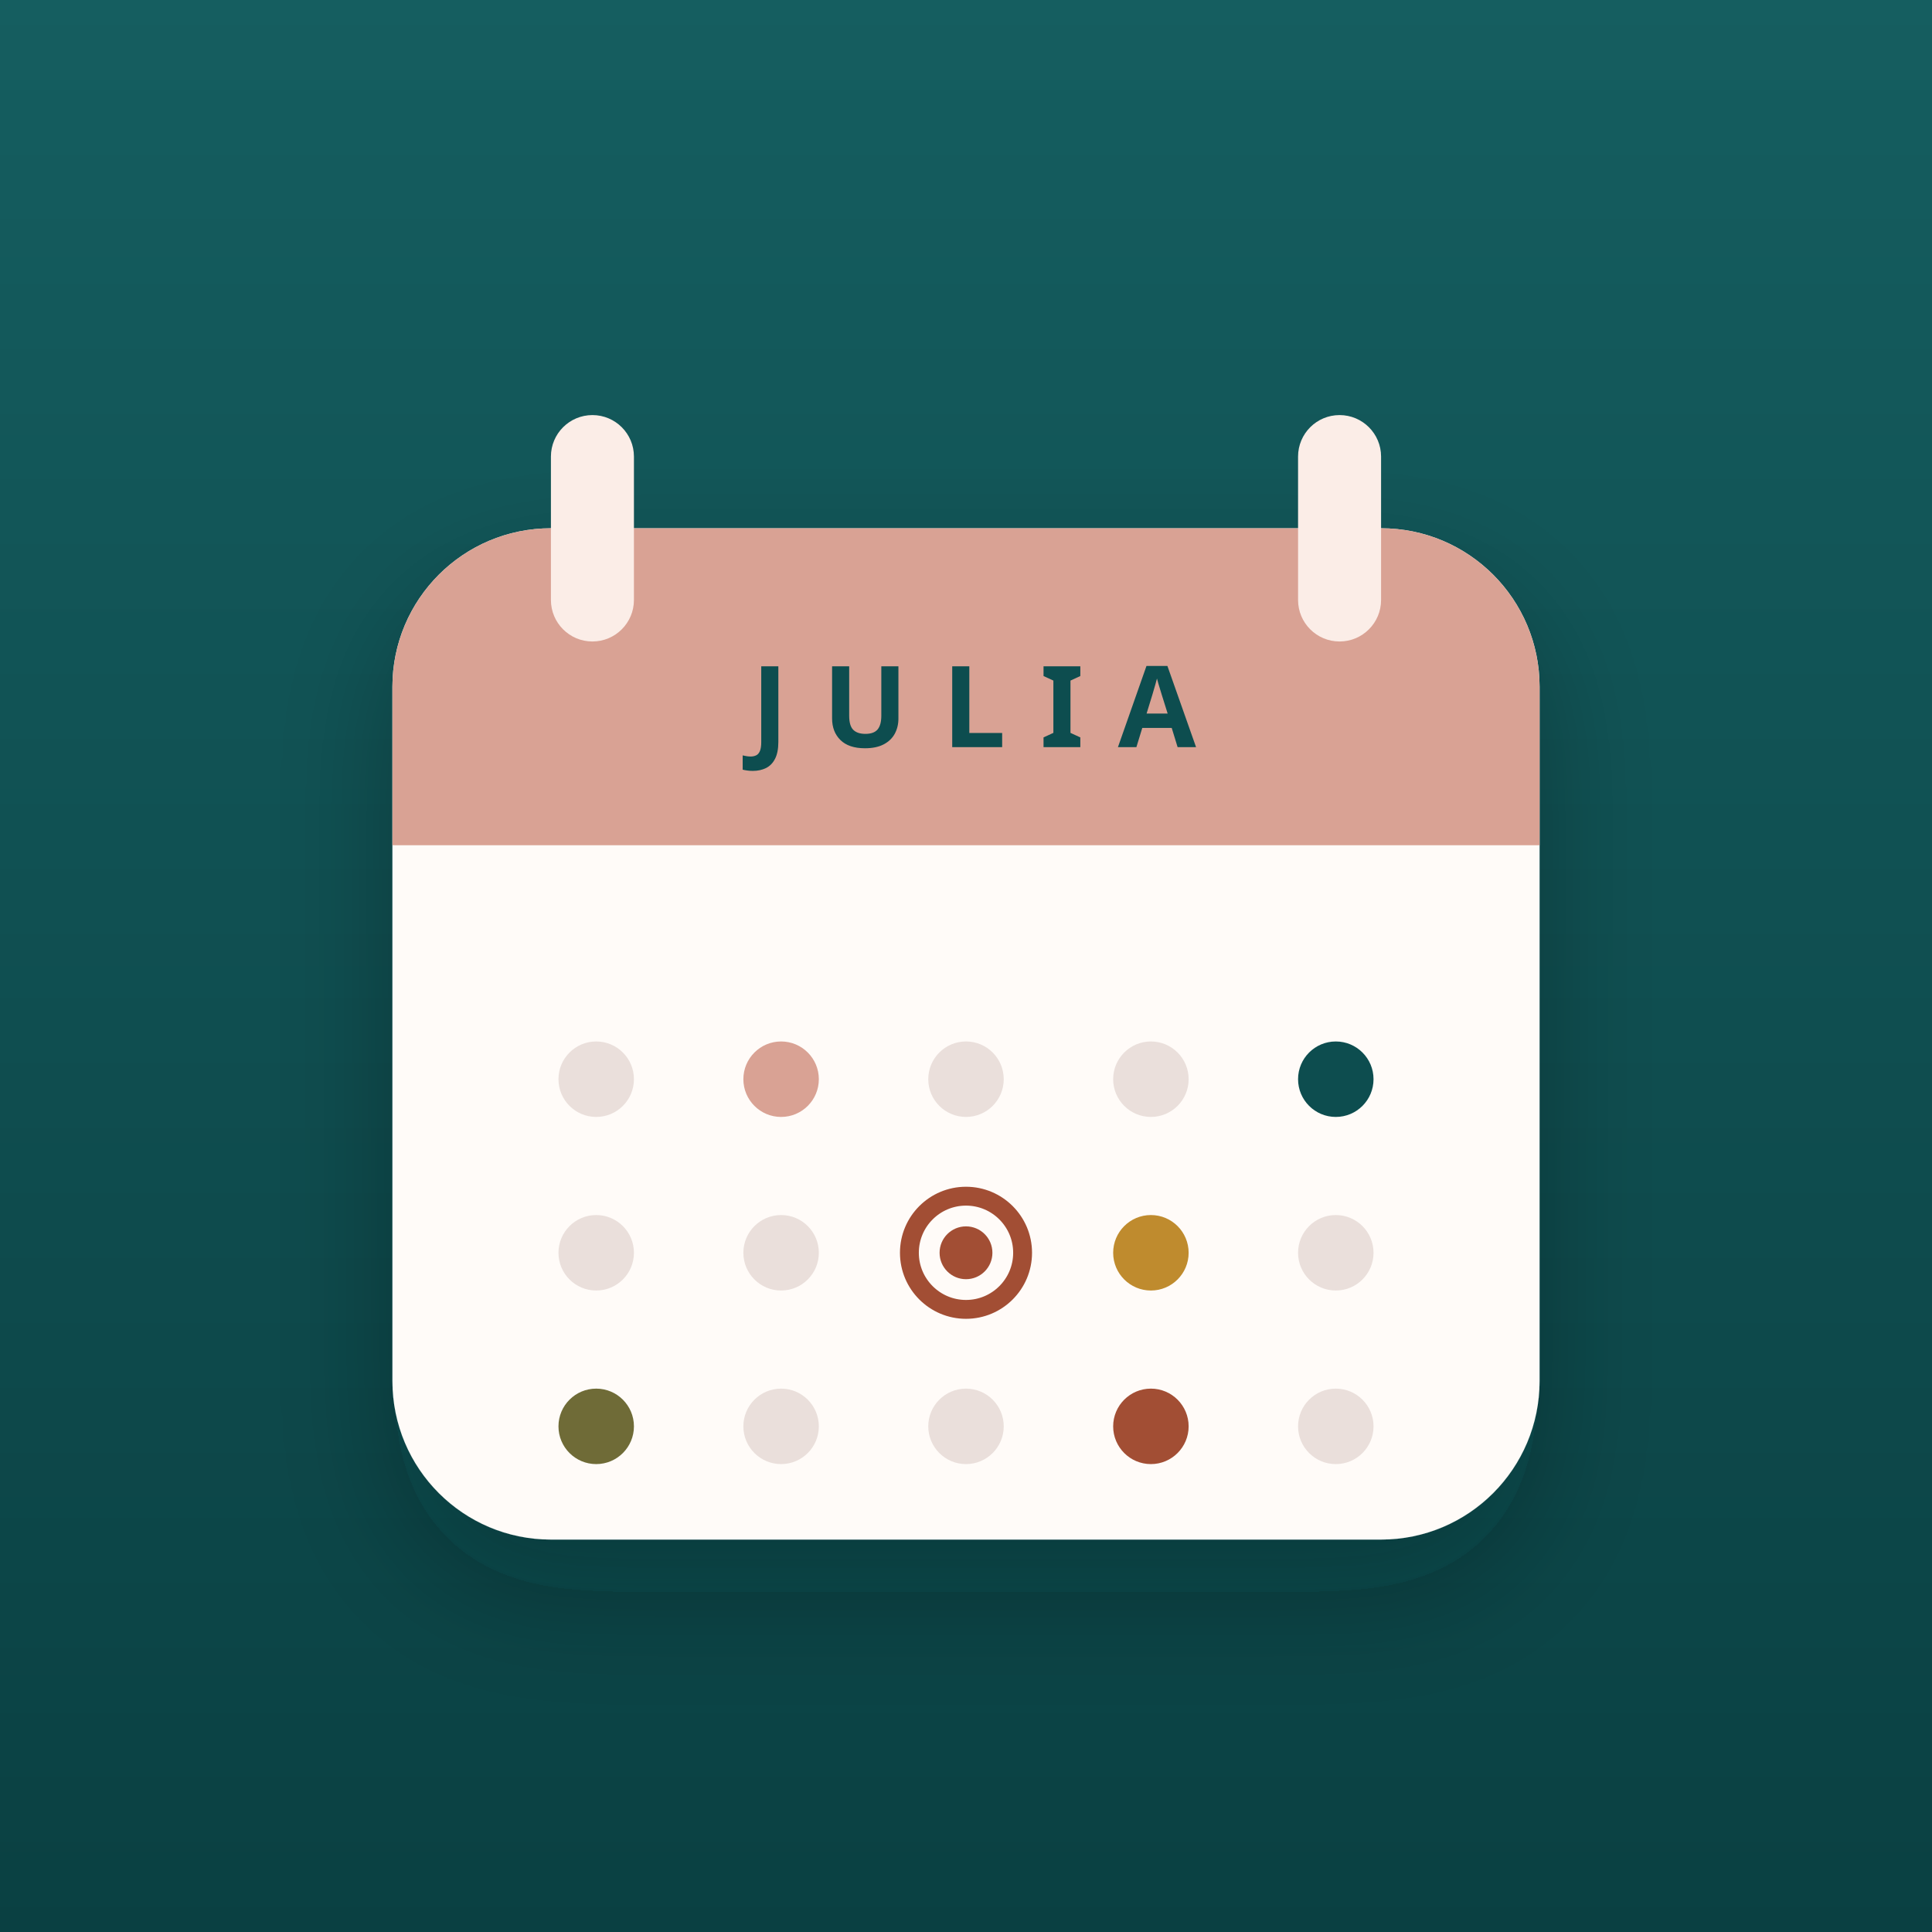
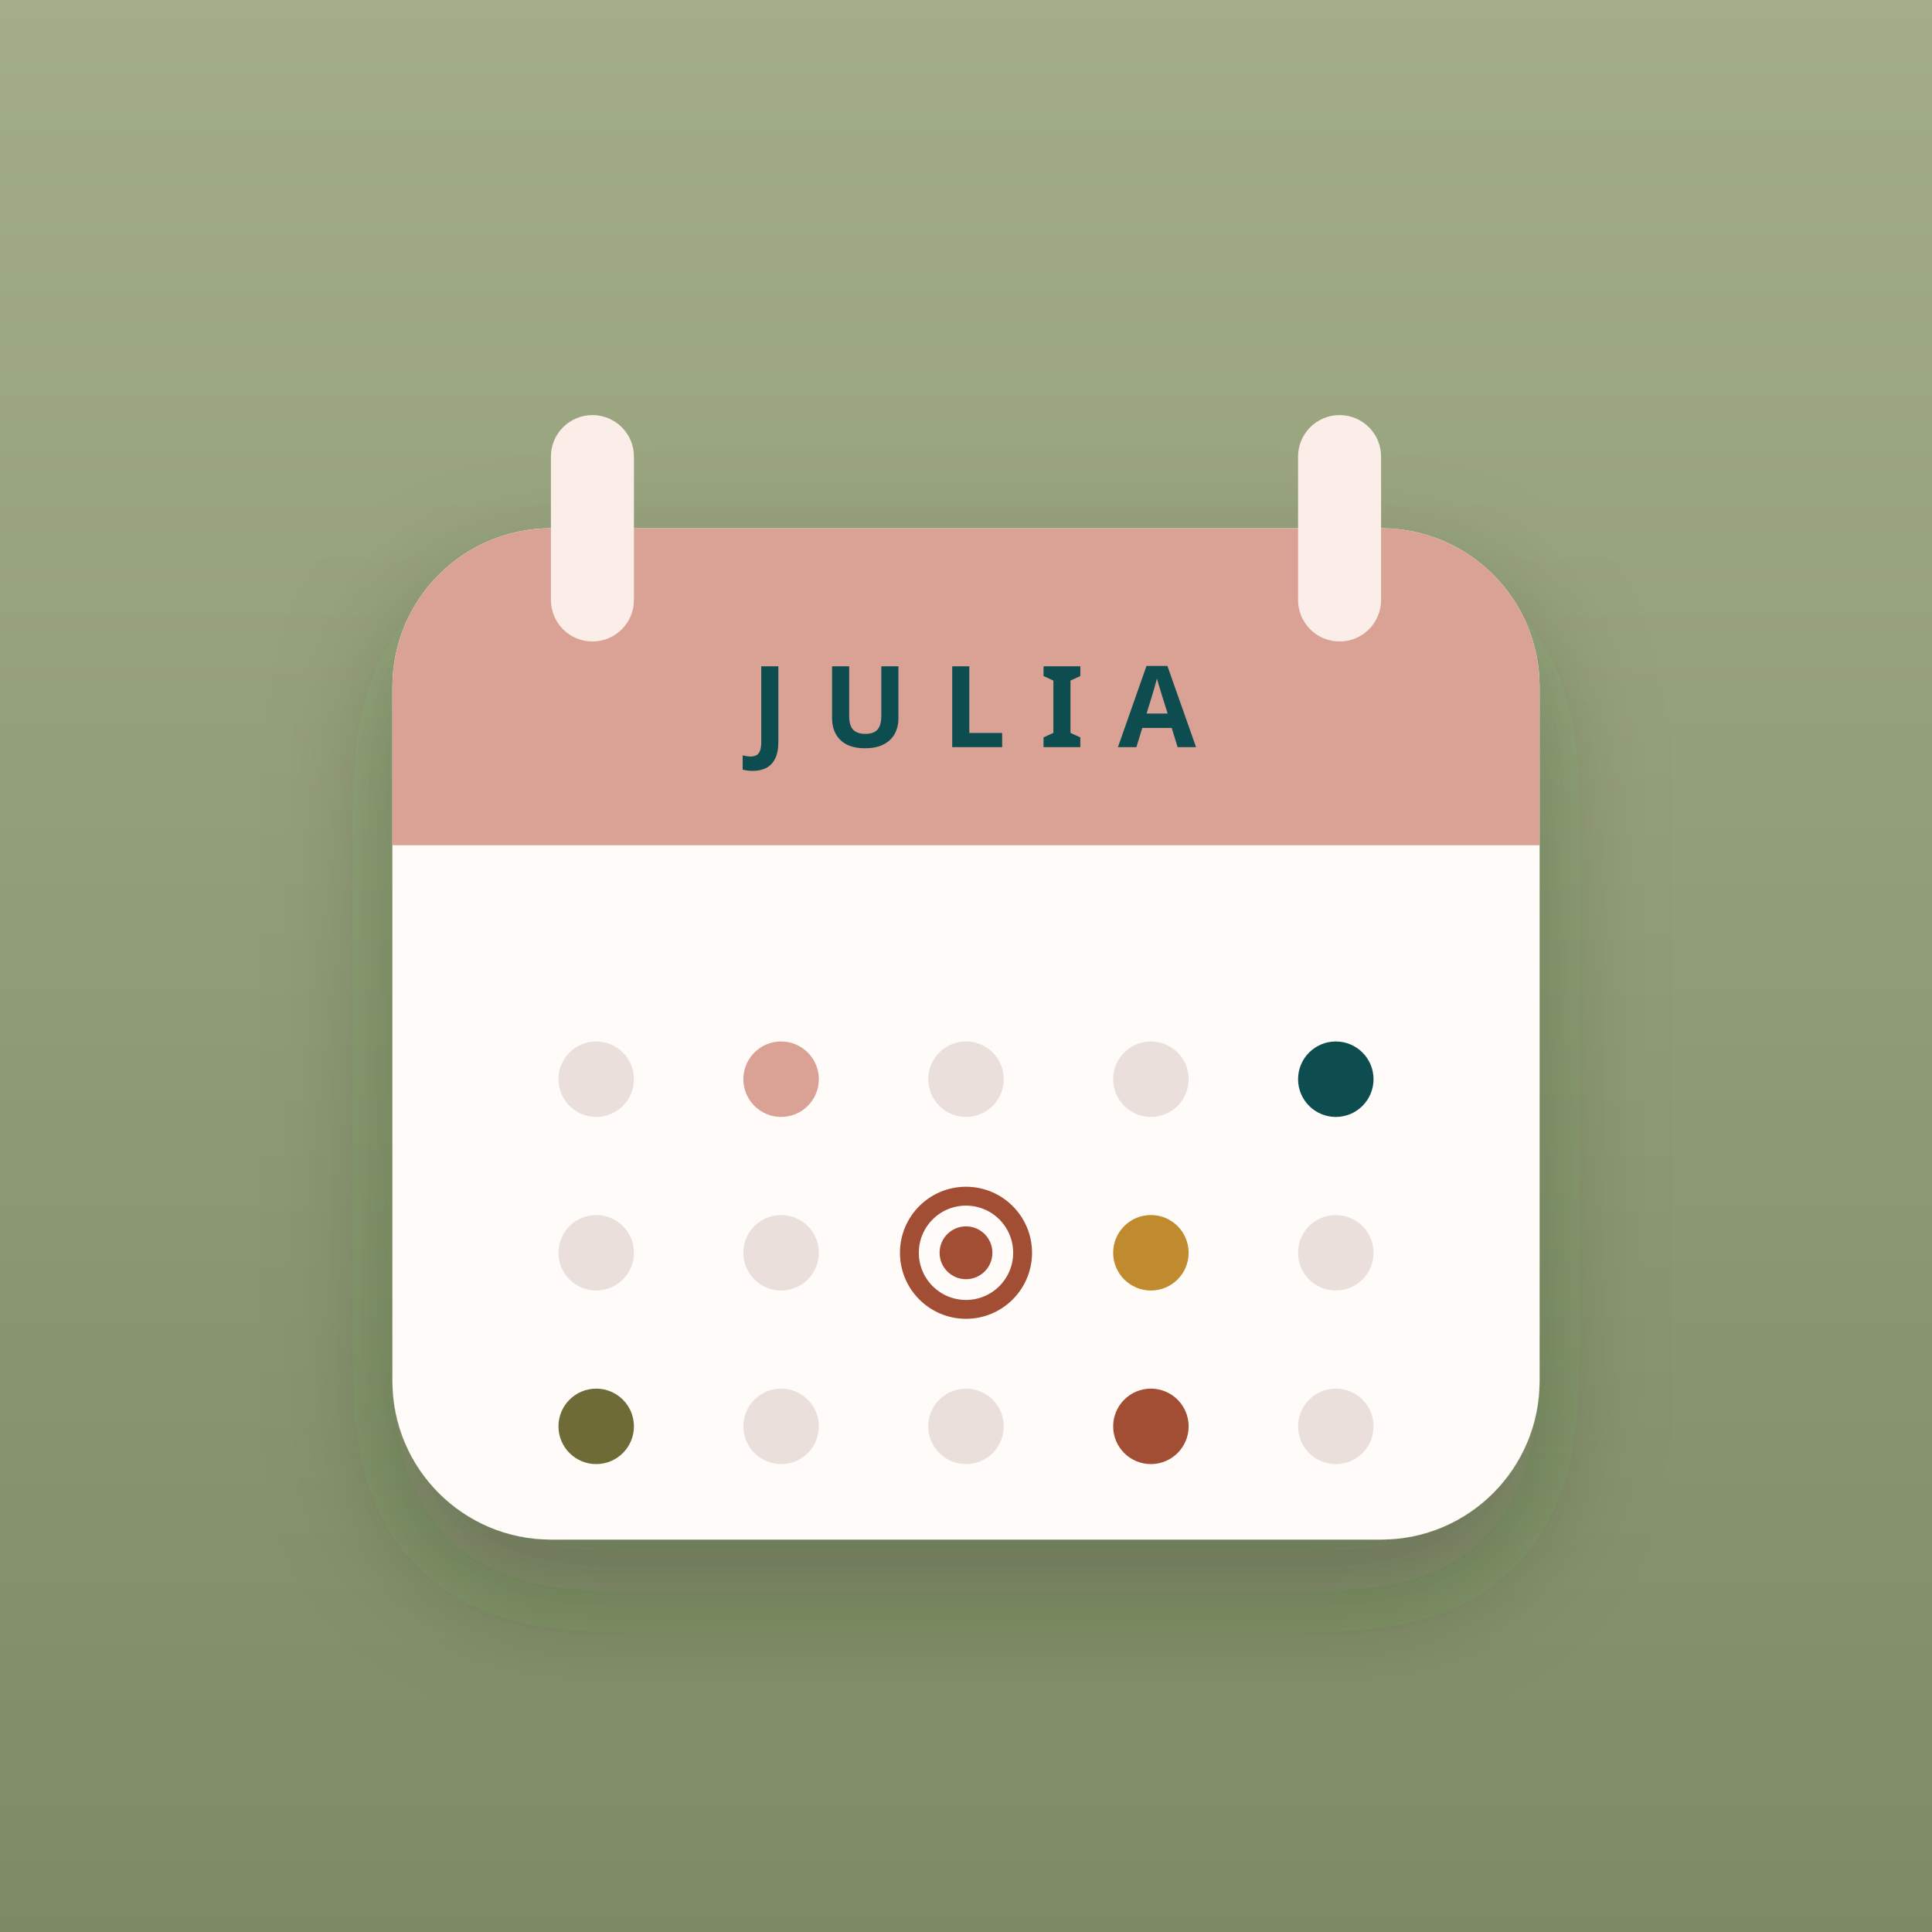
<svg xmlns="http://www.w3.org/2000/svg" viewBox="0 0 512 512">
  <defs>
-     <linearGradient id="bgf3" x1="0" y1="0" x2="0" y2="1">
-       <stop offset="0" stop-color="#155E60" />
-       <stop offset="1" stop-color="#0A4042" />
+     <linearGradient id="bgg2" x1="0" y1="0" x2="0" y2="1">
+       <stop offset="0" stop-color="#A3AE88" />
+       <stop offset="1" stop-color="#7D8A63" />
    </linearGradient>
-     <filter id="shf3" x="-20%" y="-20%" width="140%" height="150%">
-       <feDropShadow dx="0" dy="14" stdDeviation="16" flood-color="#021A1B" flood-opacity=".28" />
+     <filter id="shg2" x="-20%" y="-20%" width="140%" height="150%">
+       <feDropShadow dx="0" dy="14" stdDeviation="16" flood-color="#2A3320" flood-opacity=".28" />
    </filter>
  </defs>
-   <rect width="512" height="512" fill="url(#bgf3)" />
-   <g filter="url(#shf3)">
+   <rect width="512" height="512" fill="url(#bgg2)" />
+   <g filter="url(#shg2)">
    <rect x="104" y="140" width="304" height="268" rx="42" fill="#FFFBF8" />
  </g>
  <path d="M104 182 a42 42 0 0 1 42 -42 h220 a42 42 0 0 1 42 42 v42 h-304z" fill="#D9A294" />
  <rect x="146" y="110" width="22" height="60" rx="11" fill="#FBEDE7" />
  <rect x="344" y="110" width="22" height="60" rx="11" fill="#FBEDE7" />
  <text x="258" y="198" text-anchor="middle" font-family="Montserrat" font-weight="600" font-size="30" letter-spacing="9" fill="#0D4D4F">JULIA</text>
  <circle cx="158" cy="286" r="10" fill="#EADFDB" />
  <circle cx="207" cy="286" r="10" fill="#D9A294" />
  <circle cx="256" cy="286" r="10" fill="#EADFDB" />
  <circle cx="305" cy="286" r="10" fill="#EADFDB" />
  <circle cx="354" cy="286" r="10" fill="#0D4D4F" />
  <circle cx="158" cy="332" r="10" fill="#EADFDB" />
  <circle cx="207" cy="332" r="10" fill="#EADFDB" />
  <circle cx="256" cy="332" r="15" fill="none" stroke="#A24E34" stroke-width="5" />
  <circle cx="256" cy="332" r="7" fill="#A24E34" />
  <circle cx="305" cy="332" r="10" fill="#BF8B2E" />
  <circle cx="354" cy="332" r="10" fill="#EADFDB" />
  <circle cx="158" cy="378" r="10" fill="#6F6B37" />
  <circle cx="207" cy="378" r="10" fill="#EADFDB" />
  <circle cx="256" cy="378" r="10" fill="#EADFDB" />
  <circle cx="305" cy="378" r="10" fill="#A24E34" />
  <circle cx="354" cy="378" r="10" fill="#EADFDB" />
</svg>
